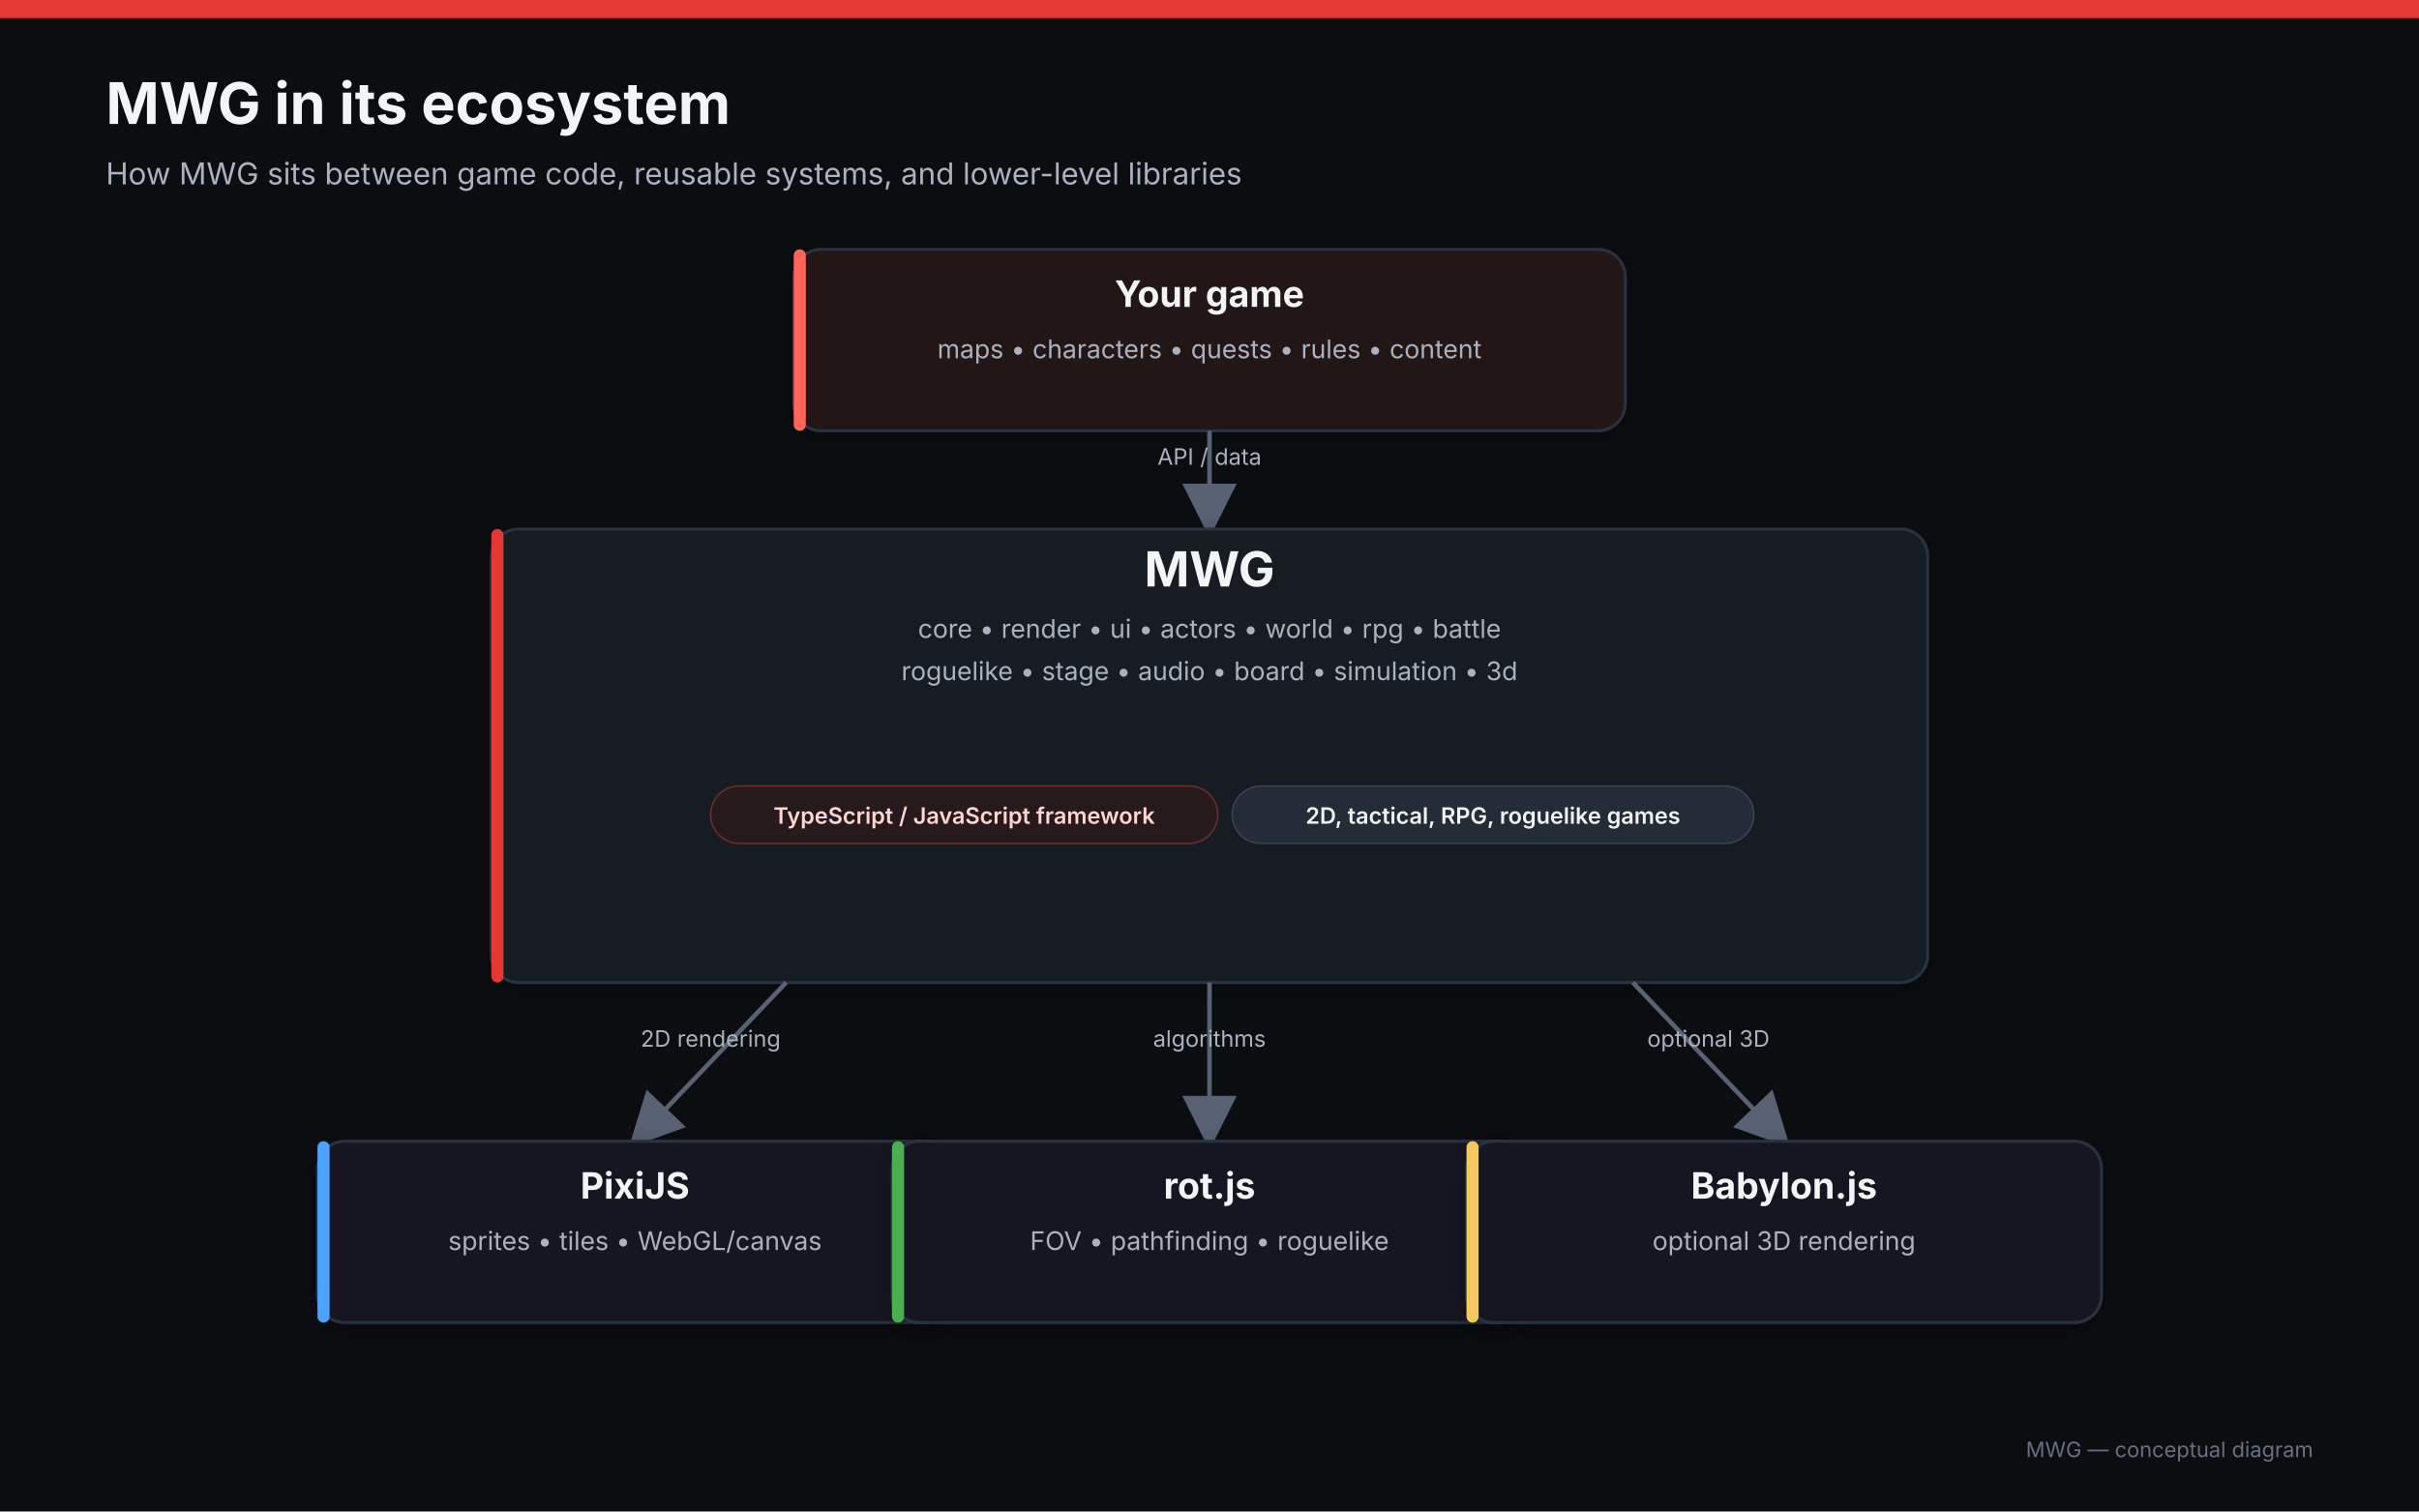
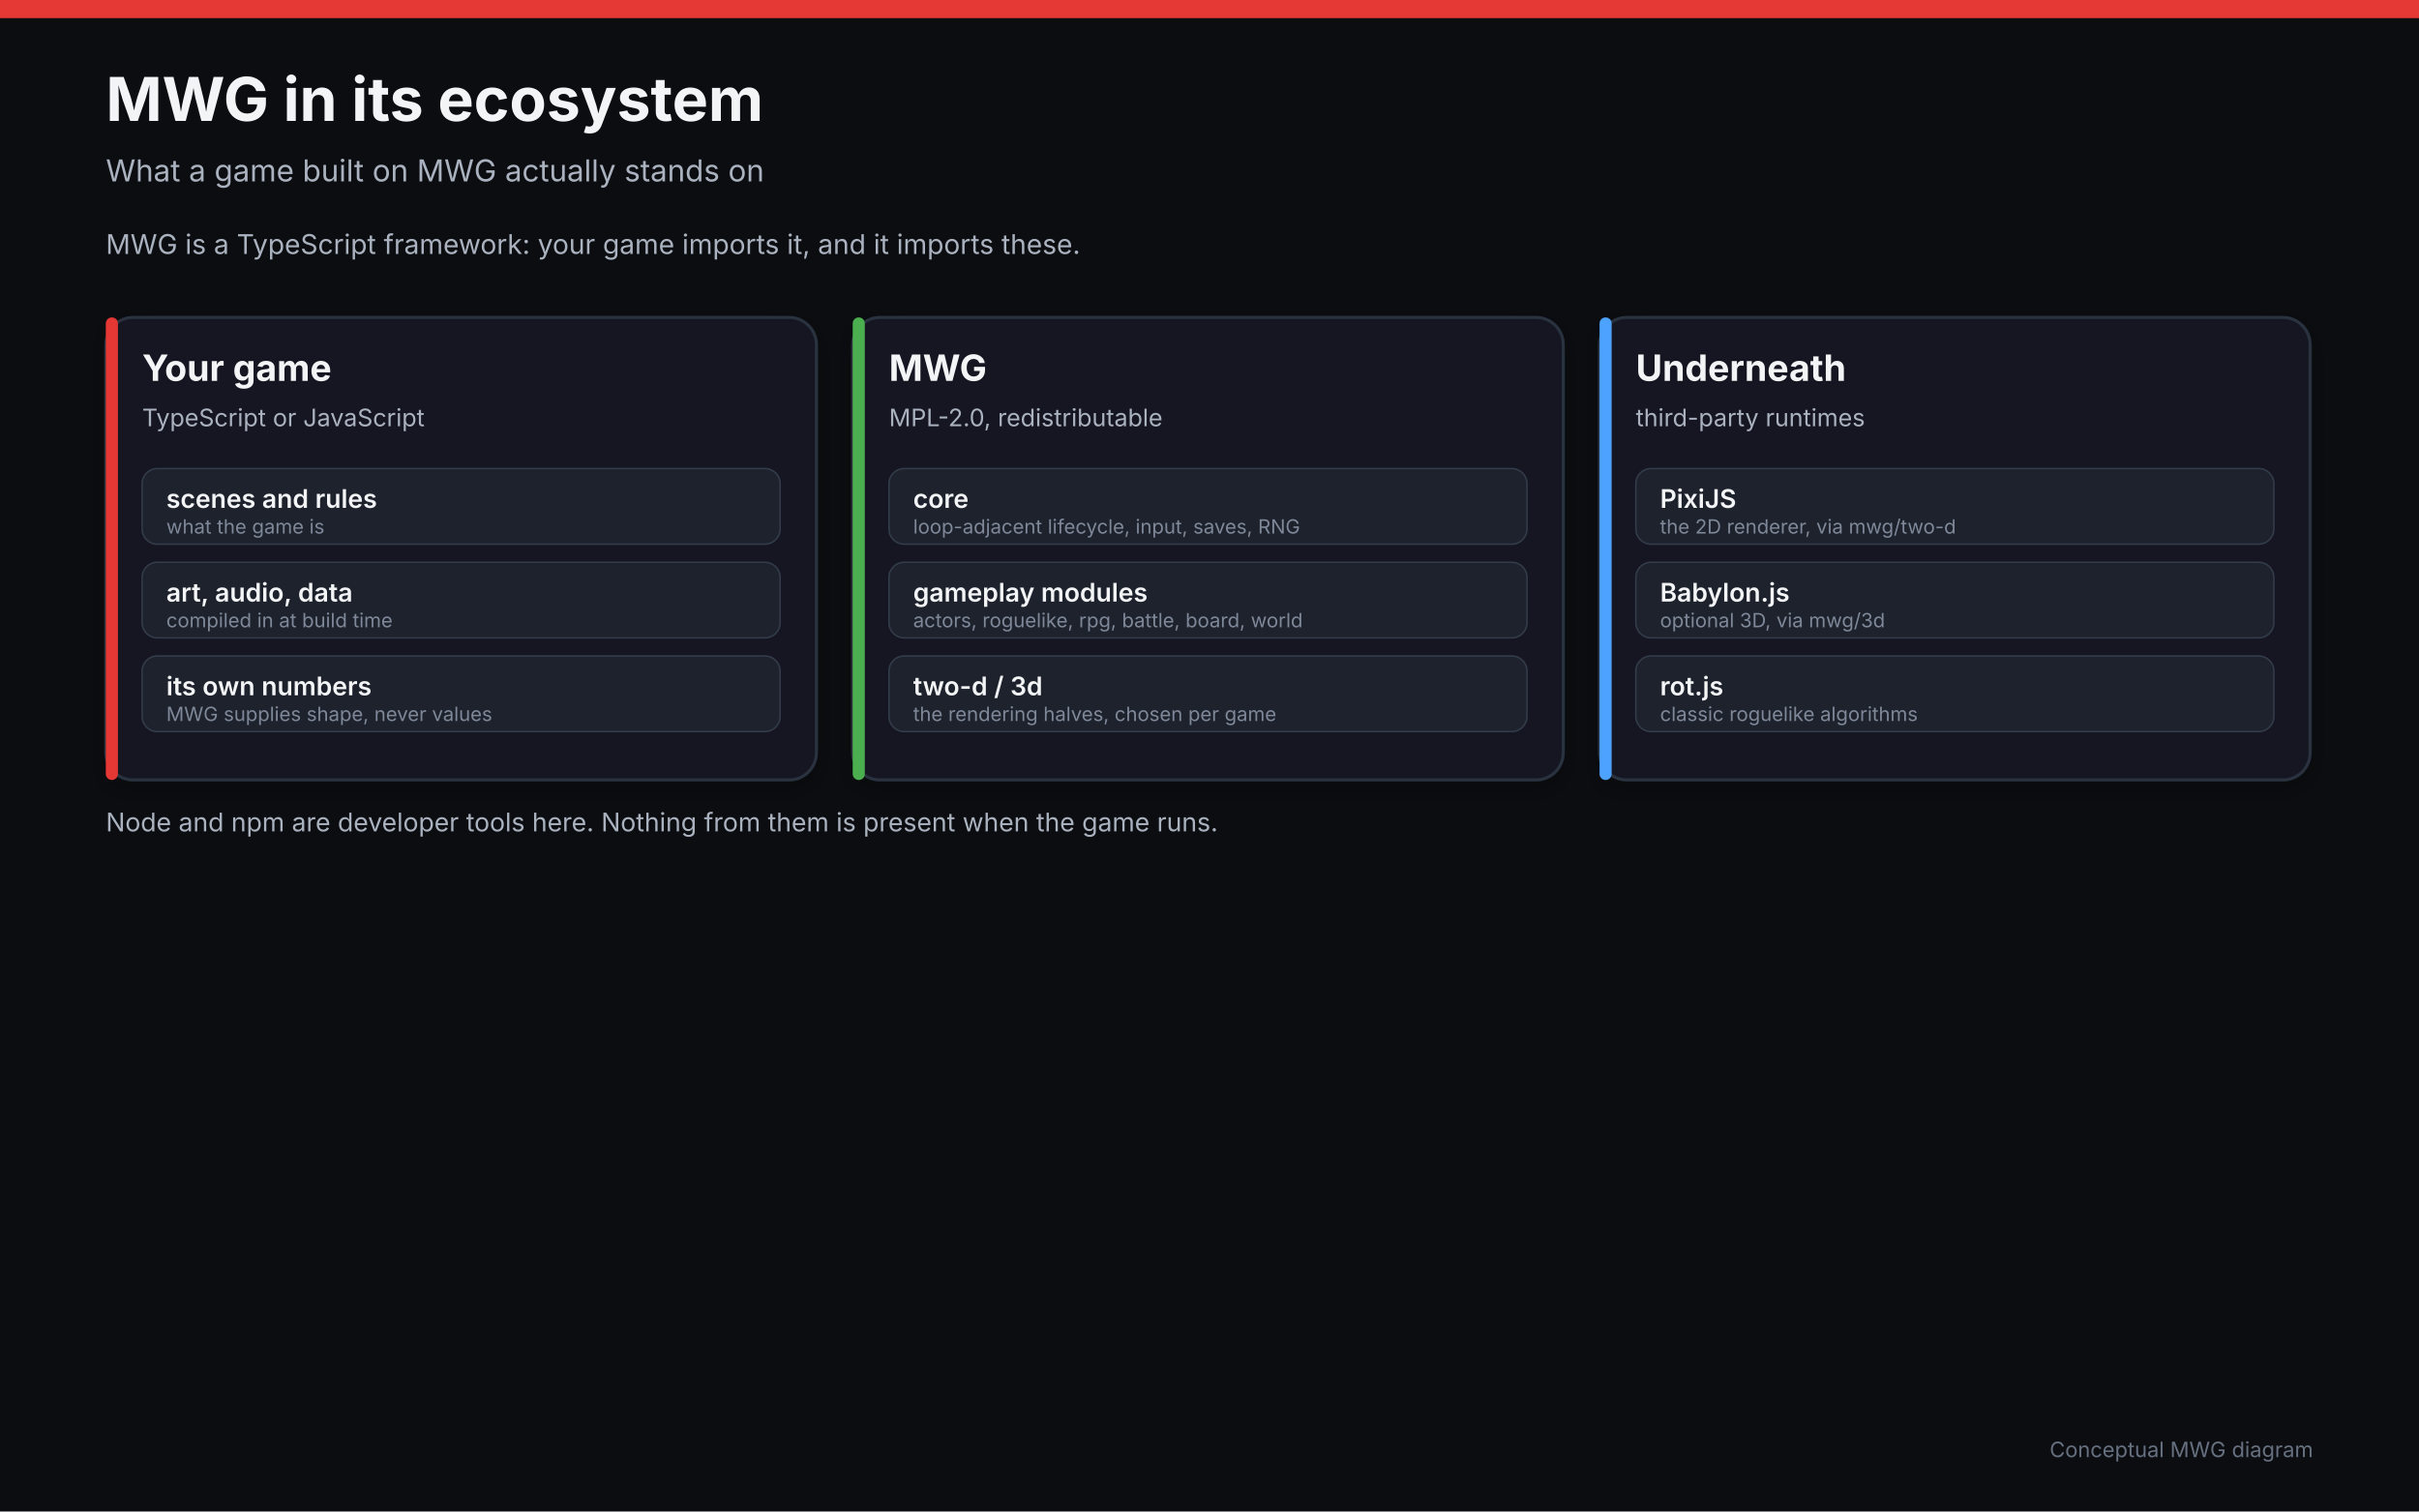
<svg xmlns="http://www.w3.org/2000/svg" width="1600" height="1000" viewBox="0 0 1600 1000">
  <defs>
    <marker id="arrow" markerWidth="12" markerHeight="12" refX="10" refY="6" orient="auto" markerUnits="strokeWidth">
      <path d="M0,0 L12,6 L0,12 z" fill="#596273" />
    </marker>
    <filter id="shadow" x="-20%" y="-20%" width="140%" height="140%">
      <feDropShadow dx="0" dy="5" stdDeviation="8" flood-color="#000000" flood-opacity="0.28" />
    </filter>
  </defs>
  <rect width="100%" height="100%" fill="#0b0d10" />
  <rect x="0" y="0" width="100%" height="12" fill="#e53935" />
-   <text x="70" y="82" fill="#f3f4f6" font-family="Inter,Segoe UI,Arial,sans-serif" font-size="38" font-weight="700">MWG in its ecosystem</text>
-   <text x="70" y="122" fill="#aab2bf" font-family="Inter,Segoe UI,Arial,sans-serif" font-size="20">How MWG sits between game code, reusable systems, and lower-level libraries</text>
+   <text x="70" y="80" fill="#f3f4f6" text-anchor="start" font-family="Inter,Segoe UI,Arial,sans-serif" font-size="40" font-weight="700">MWG in its ecosystem</text>
+   <text x="70" y="120" fill="#aab2bf" text-anchor="start" font-family="Inter,Segoe UI,Arial,sans-serif" font-size="20">What a game built on MWG actually stands on</text>
+   <text x="70" y="168" fill="#aab2bf" text-anchor="start" font-family="Inter,Segoe UI,Arial,sans-serif" font-size="18">MWG is a TypeScript framework: your game imports it, and it imports these.</text>
  <g filter="url(#shadow)">
-     <rect x="525" y="165" width="550" height="120" rx="18" fill="#201719" stroke="#2a3240" stroke-width="2" />
-     <rect x="525" y="165" width="8" height="120" rx="4" fill="#ff6659" />
+     <rect x="70" y="210" width="470" height="306" rx="18" fill="#151922" stroke="#2a3240" stroke-width="2" />
+     <rect x="70" y="210" width="8" height="306" rx="4" fill="#e53935" />
  </g>
-   <text x="800.0" y="203" fill="#f3f4f6" text-anchor="middle" font-family="Inter,Segoe UI,Arial,sans-serif" font-size="24" font-weight="700">Your game</text>
-   <text x="800.0" y="237" fill="#aab2bf" text-anchor="middle" font-family="Inter,Segoe UI,Arial,sans-serif" font-size="17">maps • characters • quests • rules • content</text>
-   <line x1="800" y1="285" x2="800" y2="350" stroke="#596273" stroke-width="3" marker-end="url(#arrow)" />
-   <text x="800.0" y="307.5" fill="#aab2bf" text-anchor="middle" font-family="Inter,Segoe UI,Arial,sans-serif" font-size="15">API / data</text>
-   <g filter="url(#shadow)">
-     <rect x="325" y="350" width="950" height="300" rx="18" fill="#171b23" stroke="#2a3240" stroke-width="2" />
-     <rect x="325" y="350" width="8" height="300" rx="4" fill="#e53935" />
-   </g>
-   <text x="800.0" y="388" fill="#f3f4f6" text-anchor="middle" font-family="Inter,Segoe UI,Arial,sans-serif" font-size="32" font-weight="700">MWG</text>
-   <text x="800.0" y="422" fill="#aab2bf" text-anchor="middle" font-family="Inter,Segoe UI,Arial,sans-serif" font-size="17">core • render • ui • actors • world • rpg • battle</text>
-   <text x="800.0" y="450" fill="#aab2bf" text-anchor="middle" font-family="Inter,Segoe UI,Arial,sans-serif" font-size="17">roguelike • stage • audio • board • simulation • 3d</text>
+   <text x="94" y="252" fill="#f3f4f6" text-anchor="start" font-family="Inter,Segoe UI,Arial,sans-serif" font-size="24" font-weight="700">Your game</text>
+   <text x="94" y="282" fill="#aab2bf" text-anchor="start" font-family="Inter,Segoe UI,Arial,sans-serif" font-size="16">TypeScript or JavaScript</text>
  <g>
-     <rect x="470" y="520" width="335.5" height="38" rx="19" fill="#261a1d" stroke="#6d2c2a" />
-     <text x="637.75" y="545" text-anchor="middle" fill="#ffd6d2" font-family="Inter,Segoe UI,Arial,sans-serif" font-size="15" font-weight="600">TypeScript / JavaScript framework</text>
+     <rect x="94" y="310" width="422" height="50" rx="10" fill="#1d222c" stroke="#333c4a" />
+     <text x="110" y="336" fill="#f3f4f6" text-anchor="start" font-family="Inter,Segoe UI,Arial,sans-serif" font-size="17" font-weight="600">scenes and rules</text>
+     <text x="110" y="353" fill="#7f8899" text-anchor="start" font-family="Inter,Segoe UI,Arial,sans-serif" font-size="13">what the game is</text>
  </g>
  <g>
-     <rect x="815" y="520" width="345.0" height="38" rx="19" fill="#242c38" stroke="#394353" />
-     <text x="987.5" y="545" text-anchor="middle" fill="#f3f4f6" font-family="Inter,Segoe UI,Arial,sans-serif" font-size="15" font-weight="600">2D, tactical, RPG, roguelike games</text>
+     <rect x="94" y="372" width="422" height="50" rx="10" fill="#1d222c" stroke="#333c4a" />
+     <text x="110" y="398" fill="#f3f4f6" text-anchor="start" font-family="Inter,Segoe UI,Arial,sans-serif" font-size="17" font-weight="600">art, audio, data</text>
+     <text x="110" y="415" fill="#7f8899" text-anchor="start" font-family="Inter,Segoe UI,Arial,sans-serif" font-size="13">compiled in at build time</text>
  </g>
-   <line x1="520" y1="650" x2="420" y2="755" stroke="#596273" stroke-width="3" marker-end="url(#arrow)" />
-   <text x="470.0" y="692.5" fill="#aab2bf" text-anchor="middle" font-family="Inter,Segoe UI,Arial,sans-serif" font-size="15">2D rendering</text>
-   <line x1="800" y1="650" x2="800" y2="755" stroke="#596273" stroke-width="3" marker-end="url(#arrow)" />
-   <text x="800.0" y="692.5" fill="#aab2bf" text-anchor="middle" font-family="Inter,Segoe UI,Arial,sans-serif" font-size="15">algorithms</text>
-   <line x1="1080" y1="650" x2="1180" y2="755" stroke="#596273" stroke-width="3" marker-end="url(#arrow)" />
-   <text x="1130.0" y="692.5" fill="#aab2bf" text-anchor="middle" font-family="Inter,Segoe UI,Arial,sans-serif" font-size="15">optional 3D</text>
+   <g>
+     <rect x="94" y="434" width="422" height="50" rx="10" fill="#1d222c" stroke="#333c4a" />
+     <text x="110" y="460" fill="#f3f4f6" text-anchor="start" font-family="Inter,Segoe UI,Arial,sans-serif" font-size="17" font-weight="600">its own numbers</text>
+     <text x="110" y="477" fill="#7f8899" text-anchor="start" font-family="Inter,Segoe UI,Arial,sans-serif" font-size="13">MWG supplies shape, never values</text>
+   </g>
  <g filter="url(#shadow)">
-     <rect x="210" y="755" width="420" height="120" rx="18" fill="#151922" stroke="#2a3240" stroke-width="2" />
-     <rect x="210" y="755" width="8" height="120" rx="4" fill="#4ea1ff" />
+     <rect x="564" y="210" width="470" height="306" rx="18" fill="#151922" stroke="#2a3240" stroke-width="2" />
+     <rect x="564" y="210" width="8" height="306" rx="4" fill="#4caf50" />
  </g>
-   <text x="420.0" y="793" fill="#f3f4f6" text-anchor="middle" font-family="Inter,Segoe UI,Arial,sans-serif" font-size="24" font-weight="700">PixiJS</text>
-   <text x="420.0" y="827" fill="#aab2bf" text-anchor="middle" font-family="Inter,Segoe UI,Arial,sans-serif" font-size="17">sprites • tiles • WebGL/canvas</text>
+   <text x="588" y="252" fill="#f3f4f6" text-anchor="start" font-family="Inter,Segoe UI,Arial,sans-serif" font-size="24" font-weight="700">MWG</text>
+   <text x="588" y="282" fill="#aab2bf" text-anchor="start" font-family="Inter,Segoe UI,Arial,sans-serif" font-size="16">MPL-2.0, redistributable</text>
+   <g>
+     <rect x="588" y="310" width="422" height="50" rx="10" fill="#1d222c" stroke="#333c4a" />
+     <text x="604" y="336" fill="#f3f4f6" text-anchor="start" font-family="Inter,Segoe UI,Arial,sans-serif" font-size="17" font-weight="600">core</text>
+     <text x="604" y="353" fill="#7f8899" text-anchor="start" font-family="Inter,Segoe UI,Arial,sans-serif" font-size="13">loop-adjacent lifecycle, input, saves, RNG</text>
+   </g>
+   <g>
+     <rect x="588" y="372" width="422" height="50" rx="10" fill="#1d222c" stroke="#333c4a" />
+     <text x="604" y="398" fill="#f3f4f6" text-anchor="start" font-family="Inter,Segoe UI,Arial,sans-serif" font-size="17" font-weight="600">gameplay modules</text>
+     <text x="604" y="415" fill="#7f8899" text-anchor="start" font-family="Inter,Segoe UI,Arial,sans-serif" font-size="13">actors, roguelike, rpg, battle, board, world</text>
+   </g>
+   <g>
+     <rect x="588" y="434" width="422" height="50" rx="10" fill="#1d222c" stroke="#333c4a" />
+     <text x="604" y="460" fill="#f3f4f6" text-anchor="start" font-family="Inter,Segoe UI,Arial,sans-serif" font-size="17" font-weight="600">two-d / 3d</text>
+     <text x="604" y="477" fill="#7f8899" text-anchor="start" font-family="Inter,Segoe UI,Arial,sans-serif" font-size="13">the rendering halves, chosen per game</text>
+   </g>
  <g filter="url(#shadow)">
-     <rect x="590" y="755" width="420" height="120" rx="18" fill="#151922" stroke="#2a3240" stroke-width="2" />
-     <rect x="590" y="755" width="8" height="120" rx="4" fill="#4caf50" />
+     <rect x="1058" y="210" width="470" height="306" rx="18" fill="#151922" stroke="#2a3240" stroke-width="2" />
+     <rect x="1058" y="210" width="8" height="306" rx="4" fill="#4ea1ff" />
  </g>
-   <text x="800.0" y="793" fill="#f3f4f6" text-anchor="middle" font-family="Inter,Segoe UI,Arial,sans-serif" font-size="24" font-weight="700">rot.js</text>
-   <text x="800.0" y="827" fill="#aab2bf" text-anchor="middle" font-family="Inter,Segoe UI,Arial,sans-serif" font-size="17">FOV • pathfinding • roguelike</text>
-   <g filter="url(#shadow)">
-     <rect x="970" y="755" width="420" height="120" rx="18" fill="#151922" stroke="#2a3240" stroke-width="2" />
-     <rect x="970" y="755" width="8" height="120" rx="4" fill="#f4c95d" />
+   <text x="1082" y="252" fill="#f3f4f6" text-anchor="start" font-family="Inter,Segoe UI,Arial,sans-serif" font-size="24" font-weight="700">Underneath</text>
+   <text x="1082" y="282" fill="#aab2bf" text-anchor="start" font-family="Inter,Segoe UI,Arial,sans-serif" font-size="16">third-party runtimes</text>
+   <g>
+     <rect x="1082" y="310" width="422" height="50" rx="10" fill="#1d222c" stroke="#333c4a" />
+     <text x="1098" y="336" fill="#f3f4f6" text-anchor="start" font-family="Inter,Segoe UI,Arial,sans-serif" font-size="17" font-weight="600">PixiJS</text>
+     <text x="1098" y="353" fill="#7f8899" text-anchor="start" font-family="Inter,Segoe UI,Arial,sans-serif" font-size="13">the 2D renderer, via mwg/two-d</text>
  </g>
-   <text x="1180.0" y="793" fill="#f3f4f6" text-anchor="middle" font-family="Inter,Segoe UI,Arial,sans-serif" font-size="24" font-weight="700">Babylon.js</text>
-   <text x="1180.0" y="827" fill="#aab2bf" text-anchor="middle" font-family="Inter,Segoe UI,Arial,sans-serif" font-size="17">optional 3D rendering</text>
-   <text x="1530" y="964" fill="#667080" text-anchor="end" font-family="Inter,Segoe UI,Arial,sans-serif" font-size="14">MWG — conceptual diagram</text>
+   <g>
+     <rect x="1082" y="372" width="422" height="50" rx="10" fill="#1d222c" stroke="#333c4a" />
+     <text x="1098" y="398" fill="#f3f4f6" text-anchor="start" font-family="Inter,Segoe UI,Arial,sans-serif" font-size="17" font-weight="600">Babylon.js</text>
+     <text x="1098" y="415" fill="#7f8899" text-anchor="start" font-family="Inter,Segoe UI,Arial,sans-serif" font-size="13">optional 3D, via mwg/3d</text>
+   </g>
+   <g>
+     <rect x="1082" y="434" width="422" height="50" rx="10" fill="#1d222c" stroke="#333c4a" />
+     <text x="1098" y="460" fill="#f3f4f6" text-anchor="start" font-family="Inter,Segoe UI,Arial,sans-serif" font-size="17" font-weight="600">rot.js</text>
+     <text x="1098" y="477" fill="#7f8899" text-anchor="start" font-family="Inter,Segoe UI,Arial,sans-serif" font-size="13">classic roguelike algorithms</text>
+   </g>
+   <text x="70" y="550" fill="#aab2bf" text-anchor="start" font-family="Inter,Segoe UI,Arial,sans-serif" font-size="17">Node and npm are developer tools here. Nothing from them is present when the game runs.</text>
+   <text x="1530" y="964" fill="#667080" text-anchor="end" font-family="Inter,Segoe UI,Arial,sans-serif" font-size="14">Conceptual MWG diagram</text>
</svg>
